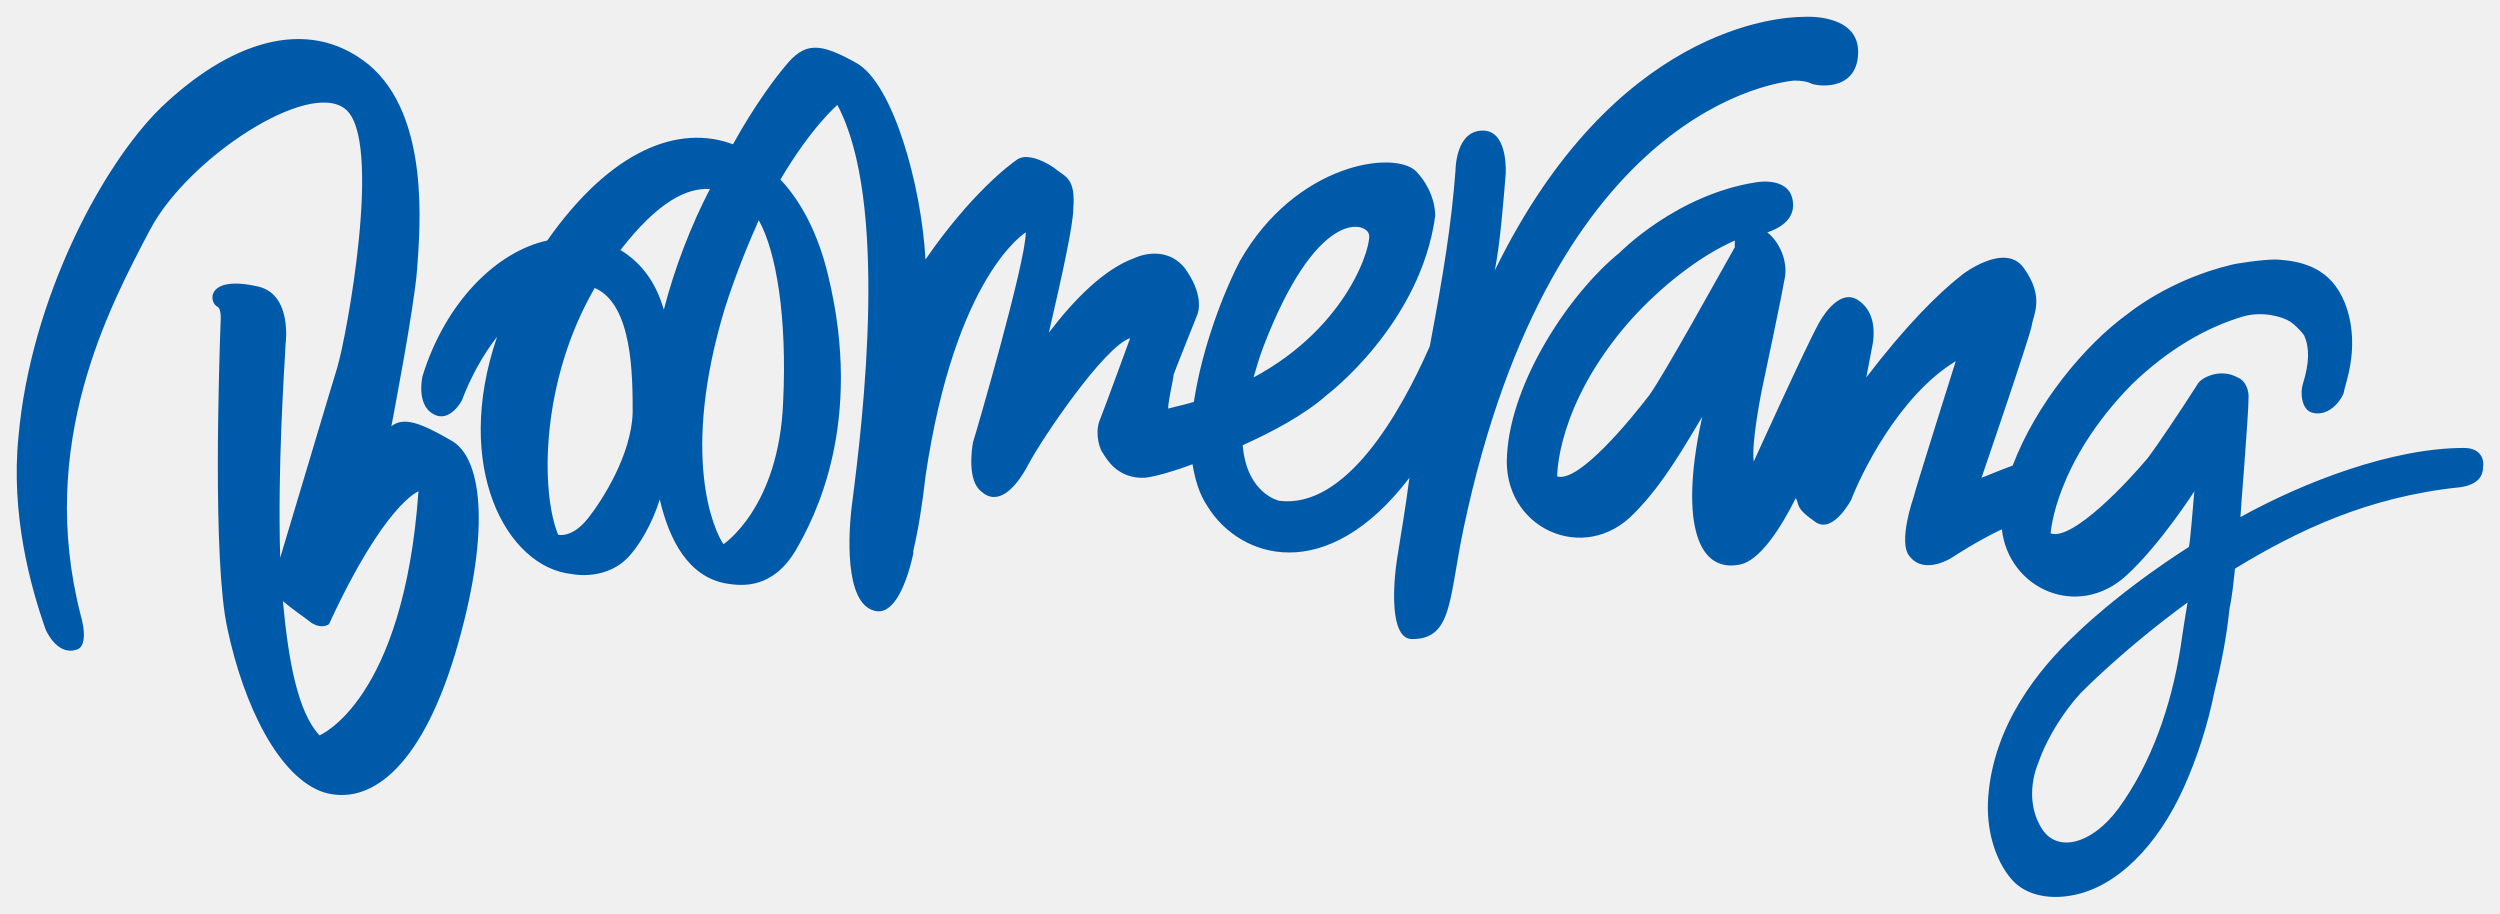
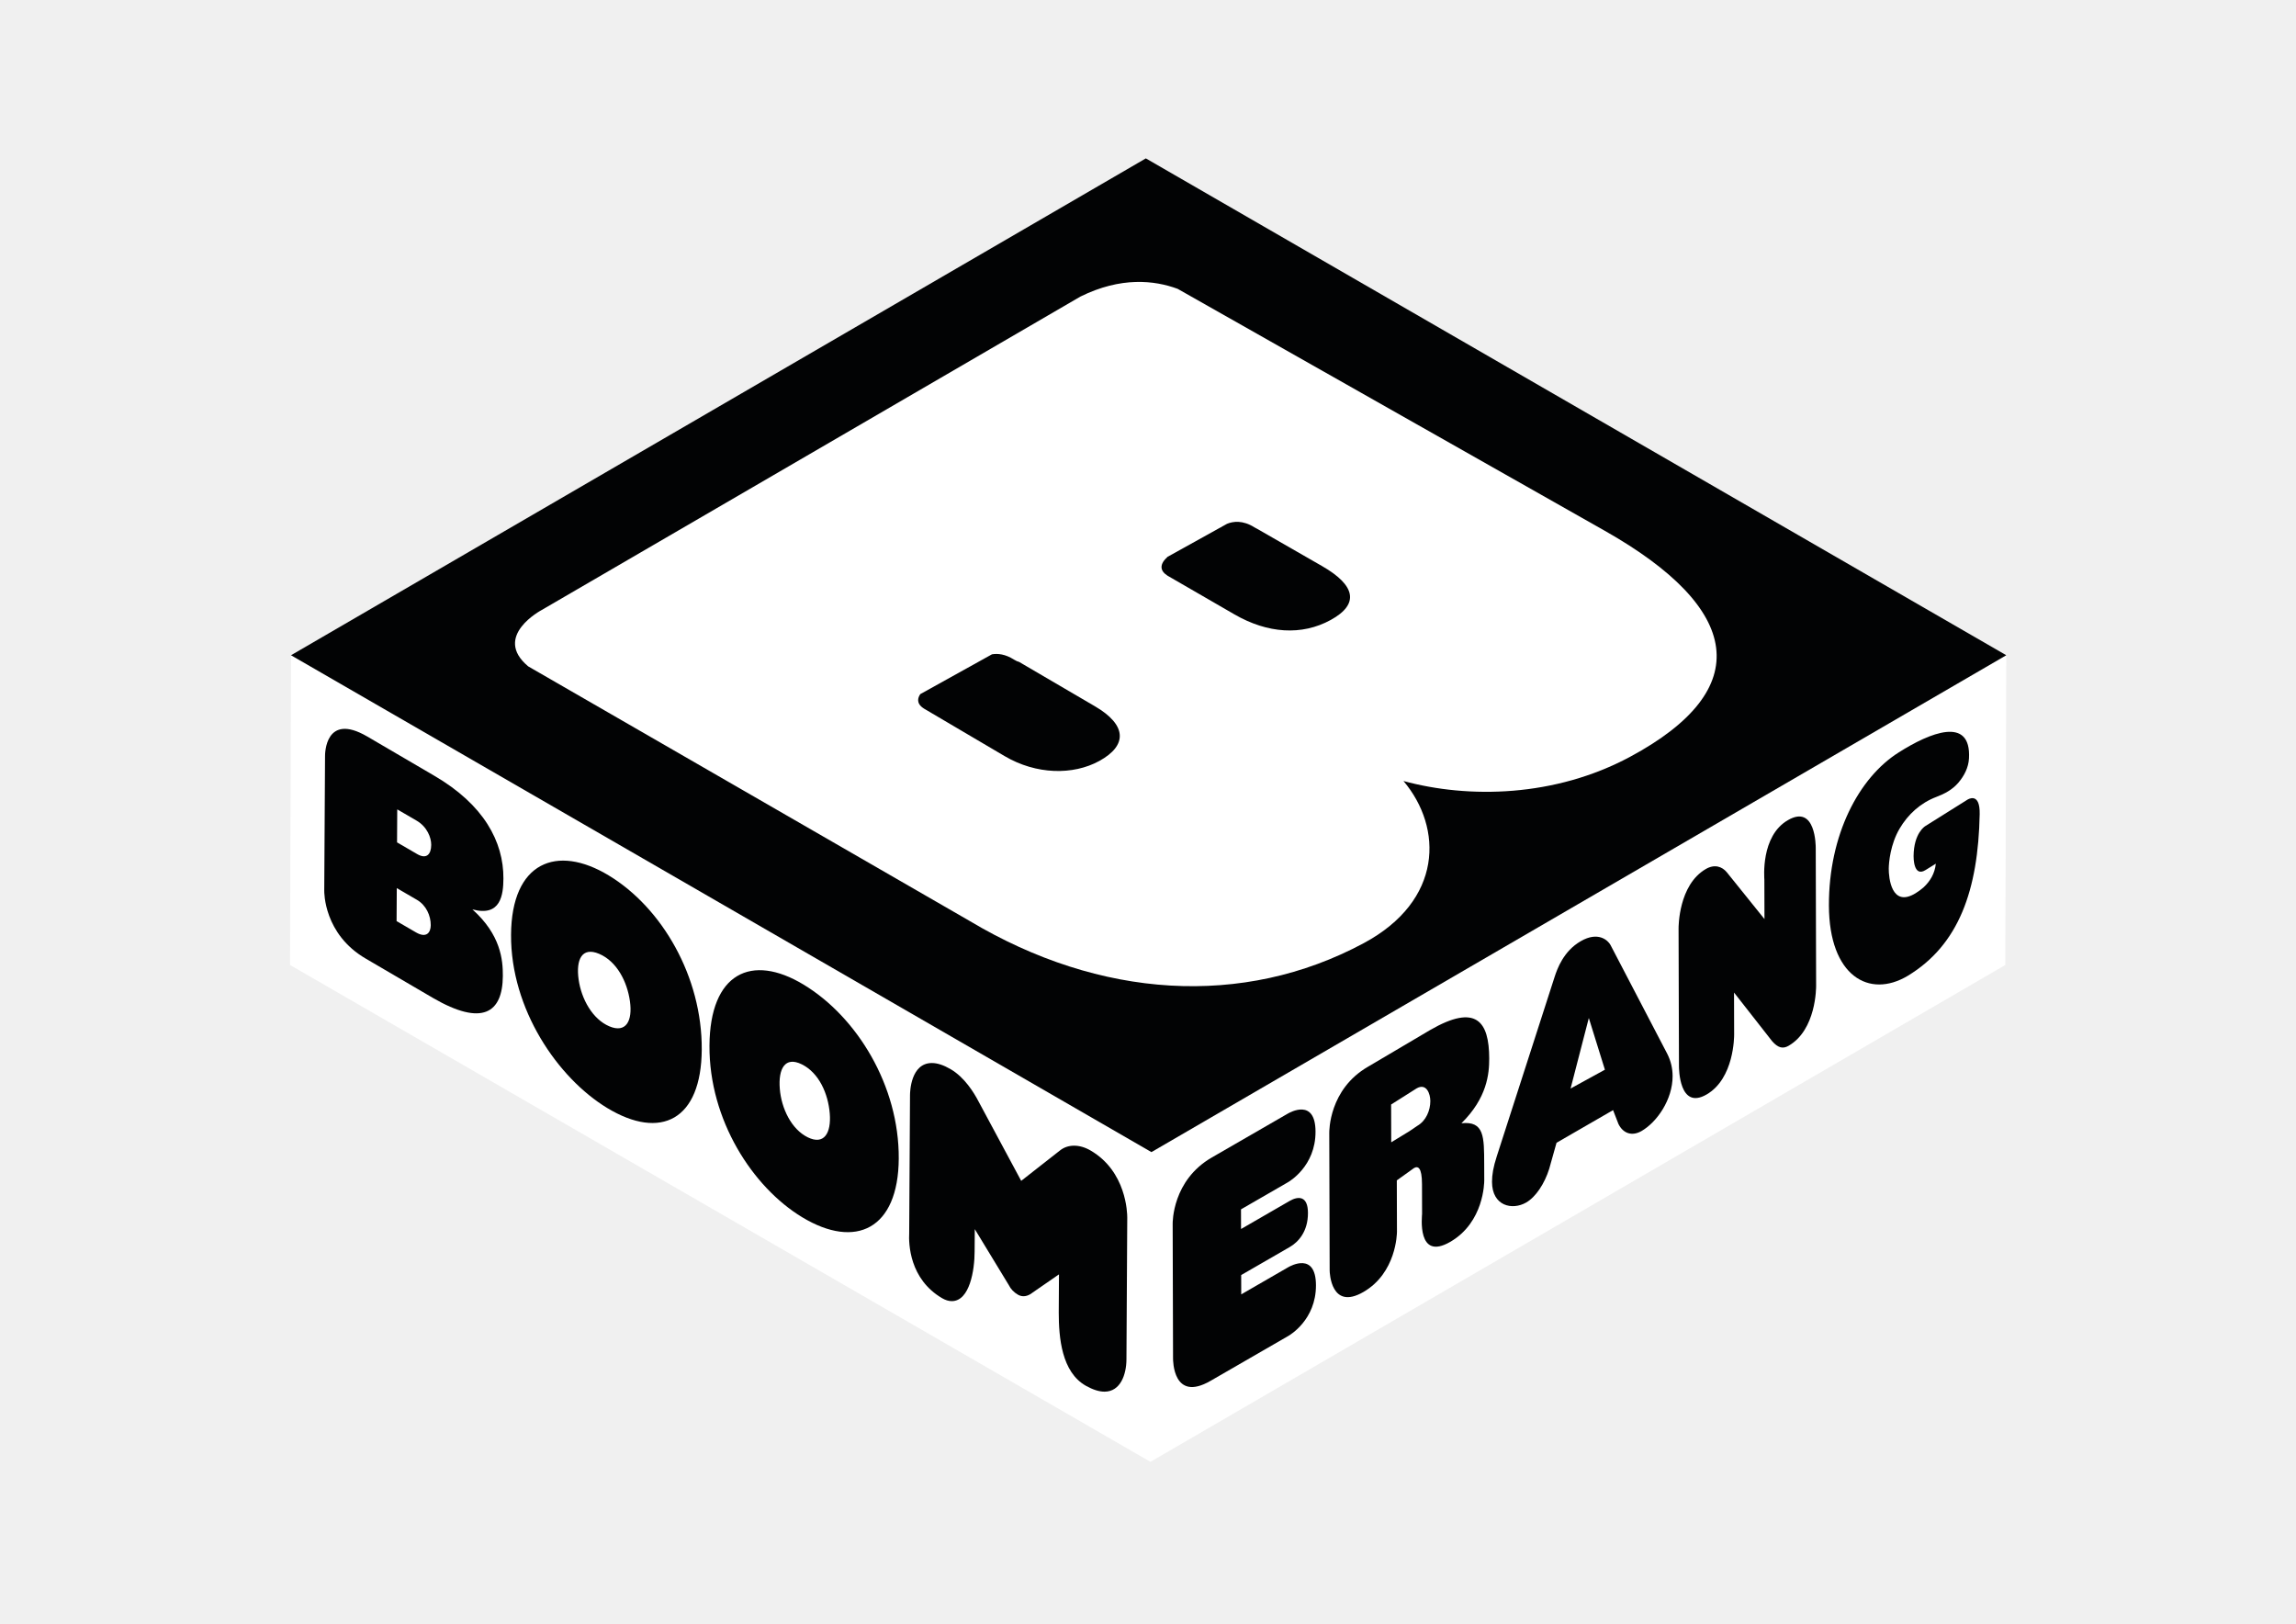
- <svg xmlns="http://www.w3.org/2000/svg" version="1.0" width="794.799" height="290.48" id="svg1883">
-   <defs id="defs1885">
-     <clipPath id="clp4">
-       <path d="M 0,216.95 L 0,0 L 362.68,0 L 362.68,216.95 L 0,216.95 z " id="path5311" />
-     </clipPath>
-     <clipPath id="clp3">
-       <path d="M 225,-404.5 L 225,404.5 L 675,404.5 L 675,-404.5 L 225,-404.5 z " id="path5292" />
-     </clipPath>
-   </defs>
-   <g transform="translate(546.505, -272.807)" id="layer1">
-     <path d="M 146.81,478.139 C 143.793,497.533 137.328,515.634 126.984,529.856 C 118.365,541.493 107.159,544.079 102.419,535.89 C 98.971,530.287 98.54,522.53 101.557,515.203 C 104.573,506.584 110.176,498.395 114.917,493.223 C 114.917,493.223 128.277,479.432 148.965,464.347 C 148.965,464.347 147.241,474.691 146.81,478.139 z M 5.017,351.431 C -0.154,360.481 -16.963,391.081 -22.134,398.408 C -27.737,405.734 -44.546,426.421 -51.441,424.266 C -51.441,424.266 -51.872,401.856 -28.599,375.135 C -18.256,363.498 -5.757,354.017 5.017,349.276 L 5.017,351.431 z M 236.884,415.216 C 214.042,415.216 186.029,425.99 165.773,437.196 C 165.773,435.472 168.359,405.303 168.359,398.839 C 168.359,396.253 167.066,393.667 164.911,392.805 C 159.308,389.788 153.705,392.805 152.412,394.529 C 146.379,404.01 139.052,414.785 136.466,418.233 C 130.432,425.559 112.331,444.953 105.435,442.368 C 105.435,442.368 106.728,419.957 131.294,394.96 C 142.931,383.754 154.998,376.859 166.634,373.411 C 172.668,371.687 179.133,373.411 181.719,375.135 C 183.012,375.997 185.167,378.152 186.029,379.445 C 187.753,383.323 187.753,388.064 185.598,394.96 C 184.736,397.546 185.167,403.148 188.615,404.01 C 193.355,405.303 197.234,400.994 198.527,397.977 C 198.958,395.822 199.82,393.236 200.251,391.081 C 201.975,383.323 201.544,375.566 198.958,369.101 C 194.648,358.327 186.029,355.741 176.978,355.31 C 172.668,355.31 164.049,356.603 162.756,357.034 C 142.931,361.774 130.001,372.549 130.001,372.549 C 116.21,382.462 100.695,401.425 93.368,420.819 C 88.627,422.543 84.749,424.266 83.455,424.697 C 83.455,424.697 98.54,380.738 99.402,376.428 C 99.833,372.98 103.712,367.377 96.816,357.896 C 90.782,349.707 77.422,360.05 77.422,360.05 C 69.664,366.084 59.321,376.428 46.822,392.805 L 48.546,383.754 C 49.839,378.152 49.408,371.687 44.236,368.239 C 37.772,363.929 31.738,375.566 31.738,375.566 C 27.859,382.462 11.051,419.526 11.051,419.526 C 10.189,413.492 13.637,396.684 13.637,396.684 C 14.93,390.65 20.101,366.084 20.964,360.913 C 21.825,355.741 19.24,349.707 15.361,346.69 C 19.24,345.397 23.549,342.811 23.549,338.071 C 23.549,328.589 11.913,330.744 11.913,330.744 C -13.515,334.623 -31.616,353.155 -31.616,353.155 C -47.562,366.084 -66.094,394.098 -67.387,417.371 C -69.111,440.644 -42.821,452.711 -26.875,435.903 C -17.394,426.421 -10.067,413.061 -5.326,405.303 C -12.222,436.334 -7.912,455.297 6.741,452.28 C 12.775,450.987 19.24,441.506 24.411,431.162 C 25.704,433.317 23.98,434.179 30.876,438.92 C 36.479,442.368 42.082,431.593 42.082,431.593 C 44.667,424.697 56.735,398.839 75.267,387.633 C 75.267,387.633 62.337,428.576 61.907,430.731 C 61.907,430.731 56.735,445.384 60.614,449.694 C 65.354,455.728 73.974,450.125 73.974,450.125 C 73.974,450.125 81.732,444.953 89.92,441.075 C 92.075,460.038 114.055,469.95 129.57,455.728 C 140.345,445.815 151.119,429.007 151.119,429.007 C 150.688,433.748 149.826,444.953 149.395,446.677 C 126.553,461.331 113.624,474.26 113.624,474.26 C 101.126,485.896 87.334,503.567 85.61,525.978 C 84.749,536.321 87.765,546.234 92.937,552.267 C 97.678,557.87 105.867,558.732 112.331,557.439 C 126.553,554.853 139.483,541.493 147.671,523.392 C 151.981,513.91 155.429,503.136 157.584,492.361 C 159.739,483.742 161.463,474.691 162.325,466.071 C 163.187,462.193 163.618,457.452 164.049,453.573 C 183.874,441.506 206.285,430.731 235.591,427.714 C 241.625,426.852 242.918,423.835 242.918,421.25 C 243.349,418.233 241.625,415.216 236.884,415.216 z M -297.53,400.563 C -298.823,434.179 -316.494,445.815 -316.494,445.815 C -319.51,441.506 -330.285,417.802 -316.062,370.825 C -312.615,360.05 -308.736,350.569 -305.288,342.811 C -299.685,352.724 -296.238,373.842 -297.53,400.563 z M -335.457,371.256 C -337.612,363.929 -341.49,357.034 -349.248,352.293 C -337.18,336.778 -328.13,332.468 -320.803,332.899 C -326.837,344.535 -332.009,357.896 -335.457,371.256 z M -345.369,404.01 C -345.8,417.371 -354.851,431.593 -359.592,437.627 C -364.763,444.092 -369.073,442.798 -369.073,442.798 C -374.676,429.007 -374.676,394.098 -357.437,364.36 C -345.369,369.532 -345.369,392.374 -345.369,404.01 z M -144.964,383.323 C -128.155,339.364 -112.64,343.242 -111.347,347.121 C -110.054,349.707 -117.381,376.428 -147.98,392.805 C -147.119,389.788 -146.257,386.771 -144.964,383.323 z M 23.98,298.42 C 26.566,298.42 28.29,298.851 29.152,299.282 C 30.445,300.144 43.805,302.299 44.236,289.801 C 44.667,276.871 26.997,278.164 26.997,278.164 C 19.24,278.164 -33.34,281.181 -71.266,358.758 C -69.542,349.707 -68.68,338.501 -67.818,328.158 C -67.818,328.158 -66.956,315.229 -74.283,314.367 C -83.764,313.505 -83.764,326.865 -83.764,326.865 C -85.058,344.104 -87.643,360.05 -91.953,382.892 C -101.435,404.441 -118.674,434.61 -139.792,432.024 C -139.792,432.024 -150.135,429.869 -151.428,414.354 C -141.947,410.044 -132.034,404.872 -124.708,398.408 C -124.708,398.408 -94.97,375.997 -90.229,341.518 C -90.229,341.518 -89.798,334.192 -96.263,327.296 C -103.159,320.4 -134.62,324.71 -152.29,355.741 C -157.462,365.653 -164.358,383.323 -166.944,400.563 C -169.53,401.425 -172.115,401.856 -175.132,402.717 C -175.132,400.132 -173.408,393.236 -173.408,391.943 C -172.977,390.65 -166.944,375.566 -166.082,373.411 C -165.22,371.687 -163.927,366.084 -169.961,357.896 C -176.425,350.138 -185.907,354.879 -185.907,354.879 C -195.388,358.327 -204.87,367.808 -213.059,378.583 C -208.749,360.05 -205.301,344.104 -205.301,339.364 C -204.439,329.451 -207.887,329.02 -210.473,326.865 C -213.059,324.71 -219.523,321.262 -222.971,323.417 C -225.557,325.141 -238.055,334.623 -252.278,355.31 C -253.571,331.606 -262.621,299.282 -274.258,292.818 C -285.894,286.353 -290.635,285.922 -297.099,294.111 C -299.685,297.128 -306.581,306.178 -313.477,318.677 C -330.716,312.212 -352.265,320.4 -372.521,349.276 C -388.467,352.724 -404.844,368.67 -412.171,392.374 C -412.171,392.374 -414.326,401.425 -408.723,404.441 C -403.551,407.458 -399.673,400.132 -399.673,400.132 C -397.087,393.236 -393.208,385.909 -388.467,379.876 C -402.69,421.25 -385.45,453.142 -364.763,455.297 C -364.763,455.297 -353.127,457.883 -345.8,448.832 C -343.214,445.815 -339.335,439.782 -336.75,431.593 C -333.733,444.523 -327.699,456.159 -315.632,458.314 C -310.46,459.176 -300.978,460.038 -293.652,447.97 C -287.618,437.627 -271.672,407.458 -283.308,360.05 C -286.325,347.552 -291.497,337.209 -298.392,329.882 C -288.48,313.074 -280.291,306.178 -280.291,306.178 C -263.914,336.778 -272.103,405.734 -275.55,432.455 C -276.844,441.937 -278.136,464.347 -268.655,466.933 C -263.052,468.657 -258.742,460.469 -256.156,448.832 L -256.156,448.832 C -256.156,448.401 -256.156,448.401 -256.156,447.97 C -254.432,440.644 -253.14,432.024 -252.278,424.266 C -242.796,360.05 -220.385,346.69 -220.385,346.69 C -220.385,356.172 -236.331,410.906 -237.193,413.492 C -237.624,416.078 -238.917,425.559 -234.607,429.007 C -229.436,433.748 -223.833,428.576 -219.523,420.388 C -215.213,412.199 -195.388,382.892 -187.2,380.307 C -187.2,380.307 -195.388,402.717 -197.112,407.027 C -198.405,411.337 -196.681,416.078 -195.819,416.94 C -194.957,418.233 -191.51,425.129 -182.459,424.697 C -179.011,424.266 -172.977,422.543 -167.375,420.388 C -166.513,425.559 -165.22,429.869 -162.634,433.748 C -152.29,450.556 -124.708,459.176 -98.418,424.697 C -99.711,434.61 -101.004,441.937 -102.297,450.125 C -103.59,458.314 -104.882,475.984 -97.556,475.984 C -84.627,475.984 -85.919,463.055 -81.179,440.644 C -52.734,306.178 19.67,298.851 23.98,298.42 z M -444.926,506.584 C -451.821,499.257 -454.838,482.88 -456.562,463.917 C -453.545,466.502 -449.666,469.088 -447.511,470.812 C -444.063,472.967 -441.909,471.243 -441.909,471.243 C -424.238,432.886 -413.464,429.007 -413.464,429.007 C -418.205,495.809 -444.926,506.584 -444.926,506.584 z M -402.69,413.061 C -413.033,407.027 -418.205,405.303 -422.084,408.32 C -422.084,408.32 -414.757,370.394 -413.895,358.327 C -413.033,345.828 -409.585,309.626 -429.41,293.249 C -449.235,277.302 -474.232,286.784 -495.35,307.04 C -514.313,325.572 -536.724,368.239 -540.603,411.337 C -543.189,436.334 -536.724,459.607 -531.983,472.967 C -531.983,472.967 -528.536,481.156 -522.502,479.432 C -517.761,478.57 -520.778,468.657 -520.778,468.657 C -535,413.923 -511.727,370.394 -498.798,345.828 C -486.73,322.986 -448.373,297.989 -436.737,307.471 C -424.669,316.952 -436.306,379.876 -439.323,389.788 C -441.478,396.684 -451.821,431.593 -457.424,450.125 C -458.286,420.819 -456.131,390.65 -455.7,382.03 C -455.7,382.03 -453.545,366.515 -464.32,363.929 C -481.128,360.05 -480.266,369.101 -477.249,370.394 C -475.956,371.256 -476.387,375.566 -476.387,375.566 C -476.818,388.064 -478.973,450.987 -474.232,472.536 C -469.06,497.102 -457.855,519.944 -443.632,524.685 C -429.41,528.995 -413.033,517.789 -401.828,480.725 C -390.622,443.229 -392.777,419.095 -402.69,413.061" style="fill: rgb(0, 90, 170); fill-rule: nonzero; stroke: none;" id="path6161" />
+ <svg xmlns="http://www.w3.org/2000/svg" version="1.1" id="Layer_1" x="0px" y="0px" viewBox="0 0 841.89 595.28" enable-background="new 0 0 841.89 595.28" xml:space="preserve">
+   <g>
+     <polygon fill="#FFFFFF" points="422.206,422.377 106.707,240.225 106.343,353.779 421.845,535.931 735.295,353.777    735.657,240.223  " />
+     <g>
+       <g>
+         <g>
+           <path fill="#020304" d="M696.223,275.847c11.211-7.132,26.619-13.548,25.761,2.179c-0.186,3.427-1.798,6.45-3.865,8.884      c-2.213,2.601-5.021,4.084-8.104,5.255c-5.773,2.188-10.371,6.332-13.494,11.65c-3.355,5.712-3.944,12.383-3.958,14.673      c-0.023,3.188,0.951,14.422,9.847,8.981c1.053-0.647,2.016-1.364,2.982-2.209c2.262-2.123,4.058-4.944,4.431-8.619l-3.8,2.35      c-4.434,2.733-4.359-4.77-4.355-5.146c0.084-8.362,4.097-10.863,4.311-10.995l15.408-9.659c0.234-0.148,4.678-2.951,4.515,5.283      c-0.545,27.886-7.64,47.926-26.373,59.276c-14.146,8.462-28.835,0.074-28.909-25.745      C670.544,306.065,681.571,285.088,696.223,275.847z" />
+         </g>
+       </g>
+     </g>
+     <g>
+       <g>
+         <g>
+           <path fill="#020304" d="M294.646,360.967c19.573,11.833,35.056,37.076,34.905,63.779c-0.146,25.886-15.81,33.357-35.387,21.524      c-18.206-11.002-34.172-35.696-34.018-62.904C260.296,356.663,275.618,349.471,294.646,360.967z M296.161,416.944      c6.019,2.974,8.673-1.552,8.093-8.729c-0.589-7.278-3.958-14.902-10.25-18.011c-6.197-3.067-8.659,1.67-8.072,8.951      C286.507,406.331,290.147,413.967,296.161,416.944" />
+         </g>
+       </g>
+       <path fill="#020304" d="M399.853,421.774c-4.067-2.36-8.321-2.304-11.191,0.009l-14.213,11.137l-15.659-29.141    c-1.618-3.13-5.101-8.831-10.254-11.826c-2.546-1.48-4.842-2.23-6.824-2.23c-7.761,0-8.027,10.557-8.031,11.759l-0.302,50.584    c-0.209,3.821,0.045,16.837,12.068,23.872c1.223,0.715,2.415,1.077,3.544,1.077c6.614,0,8.378-11.448,8.378-18.202l0.062-8.195    l12.477,20.524c0.678,1.408,1.864,2.654,3.339,3.508c1.694,0.991,3.621,0.673,5.473-0.833l9.585-6.615l-0.084,13.995    c0,9.132,1.034,21.851,9.966,26.861c2.542,1.425,4.831,2.148,6.802,2.148c0,0,0.001,0,0.002,0c5.896-0.002,8.022-6.348,8.051-11.8    l0.299-51.997C413.348,444.695,413.028,429.435,399.853,421.774z" />
+       <g>
+         <g>
+           <path fill="#020304" d="M173.222,333.399c10.399,9.299,11.197,18.524,11.16,24.399c-0.079,13.543-7.508,18.599-25.68,8.033      l-24.561-14.371c-15.429-8.97-15.248-24.378-15.246-24.972l0.29-49.361c0.002-0.594,0.002-16.104,15.434-7.137l24.561,14.373      c18.171,10.564,25.492,24.192,25.41,37.738C184.558,327.974,183.658,336.213,173.222,333.399z M152.521,341.823      c3.877,2.253,5.408,0.03,5.425-2.619c0.021-3.469-1.659-7.332-5.067-9.311l-7.387-4.297l-0.072,12.097L152.521,341.823       M152.979,313.125c3.408,1.981,5.12,0.091,5.139-3.378c0.016-2.65-1.48-6.631-5.357-8.886l-7.102-4.13l-0.07,12.097      L152.979,313.125" />
+         </g>
+       </g>
+       <g>
+         <g>
+           <path fill="#020304" d="M223.178,320.935c19.559,11.824,34.288,37.141,34.139,63.844c-0.148,25.886-15.058,33.283-34.619,21.459      c-18.206-11.002-35.459-36.306-35.308-63.512C187.542,316.021,204.159,309.439,223.178,320.935z M223.426,376.266      c6.165,2.617,8.569-2.049,7.561-9.179c-1.011-7.234-4.826-14.65-11.29-17.394c-6.369-2.703-8.548,2.169-7.531,9.401      C213.164,366.227,217.245,373.64,223.426,376.266" />
+         </g>
+       </g>
+     </g>
+     <g>
+       <g>
+         <g>
+           <path fill="#020304" d="M625.518,318.575c3.172-1.831,5.923-0.905,7.664,1.216l13.81,17.158l-0.042-14.397      c-0.002-0.592-1.441-16.053,8.647-21.877c10.225-5.903,10.19,9.601,10.192,10.195l0.142,50.501      c0.002,0.717,0.046,16.176-10.102,22.035c-2.093,1.209-3.872,0.773-6.037-1.699l-13.963-17.826l0.042,15.341      c0.002,0.712,0.046,16.174-10.118,22.042c-10.07,5.814-10.114-9.645-10.116-10.36l-0.144-50.461      C615.493,339.849,615.449,324.39,625.518,318.575z" />
+         </g>
+       </g>
+       <g>
+         <g>
+           <path fill="#020304" d="M472.176,408.287c0.819-0.473,10.162-5.749,10.197,6.596c0.037,12.689-9.673,18.292-10.128,18.557      l-17.202,9.93l0.021,7.2l17.823-10.29c3.125-1.805,6.696-1.944,6.712,4.399c0.021,6.833-3.54,10.687-6.663,12.489l-17.824,10.29      l0.019,7.079l17.202-9.933c0.821-0.473,10.165-5.749,10.2,6.596c0.035,12.705-9.673,18.311-10.128,18.573l-28.517,16.464      c-13.805,7.972-13.756-7.543-13.759-8.255l-0.139-49.26c-0.002-0.592-0.137-16.002,14.38-24.383L472.176,408.287z" />
+         </g>
+       </g>
+     </g>
+     <g>
+       <g>
+         <path fill="#020304" d="M611.321,386.297c1.376,2.682,1.977,5.459,1.984,8.213c0.025,8.629-5.756,16.889-11.383,20.137     c-3.503,2.023-6.759,0.9-8.471-2.564l-1.975-5.093l-20.735,11.972l-2.689,9.571c-1.703,5.434-4.923,10.297-8.427,12.32     c-5.114,2.951-12.51,1.311-12.538-7.562c-0.005-2.631,0.466-5.401,1.747-9.369l21.248-65.907     c0.933-2.826,3.209-9.306,9.534-12.958c6.388-3.689,9.967-0.348,10.914,1.39L611.321,386.297z M575.897,399.069l12.585-6.898     l-5.9-18.953L575.897,399.069" />
+       </g>
+     </g>
+     <g>
+       <g>
+         <g>
+           <path fill="#020304" d="M420.155,58.069l315.502,182.154L422.206,422.377L106.707,240.225L420.155,58.069z" />
+         </g>
+       </g>
+       <g>
+         <g>
+           <path fill="#FFFFFF" d="M588.442,194.595l-143.217-81.109l-13.404-7.592c-8.492-3.146-20.777-4.513-35.654,2.831      L198.649,223.625c0,0-18.246,9.599-4.961,20.68l161.929,93.375c47.691,28.473,100.111,31.865,144.419,8.102      c29.109-15.612,29.104-42.246,14.589-59.45c23.93,6.517,55.54,5.921,83.062-8.861      C643.913,252.645,638.727,223.075,588.442,194.595" />
+         </g>
+         <g>
+           <path fill="#020304" d="M484.765,207.532l-23.712-13.612c-0.316-0.148-0.64-0.309-1.014-0.548      c-4.378-2.784-7.949-2.225-10.114-1.334l-1.958,1.086c-0.2,0.148-0.313,0.248-0.313,0.248l-0.056-0.044l-19.656,10.912      l0.028,0.081c0,0-4.645,3.65,0,6.636c0.037,0.023,0.046,0.044,0.079,0.067l24.592,14.218      c12.158,7.025,24.712,7.861,35.315,2.039C498.589,221.444,497.006,214.56,484.765,207.532" />
+         </g>
+         <g>
+           <path fill="#020304" d="M401.527,258.959l-27.837-16.285c-0.531-0.132-1.144-0.381-1.898-0.863      c-3.188-2.03-5.954-2.283-8.06-1.93l-26.271,14.585c-0.93,1.334-1.596,3.422,1.264,5.262c0.016,0.009,0.021,0.019,0.035,0.03      l29.626,17.452c11.561,6.812,25.083,7.049,34.696,1.775C413.515,273.262,413.174,265.773,401.527,258.959" />
+         </g>
+       </g>
+     </g>
+     <g>
+       <g>
+         <path fill="#020304" d="M535.872,411.802c8.399-0.886,8.322,4.97,8.35,15.046l0.019,5.872c0,0.715-0.049,15.392-12.487,22.575     c-12.332,7.118-10.309-9.573-10.311-10.288l-0.03-10.909c-0.019-6.223-1.524-6.682-2.935-5.866l-6.297,4.511l0.053,18.807     c0.002,0.731-0.232,15.146-12.306,22.116c-11.891,6.868-12.371-7.137-12.373-7.868l-0.144-50.443     c-0.002-0.594-0.137-16.002,14.23-24.295l22.754-13.434c16.928-9.773,21.629-3.128,21.666,10.415     C546.076,393.674,545.296,402.521,535.872,411.802z M519.723,412.73c3.169-1.831,4.754-5.626,4.745-9.095     c-0.007-2.65-1.427-6.696-5.053-4.603l-9.323,5.9l0.037,13.854l6.68-4.079" />
+       </g>
+     </g>
  </g>
</svg>
